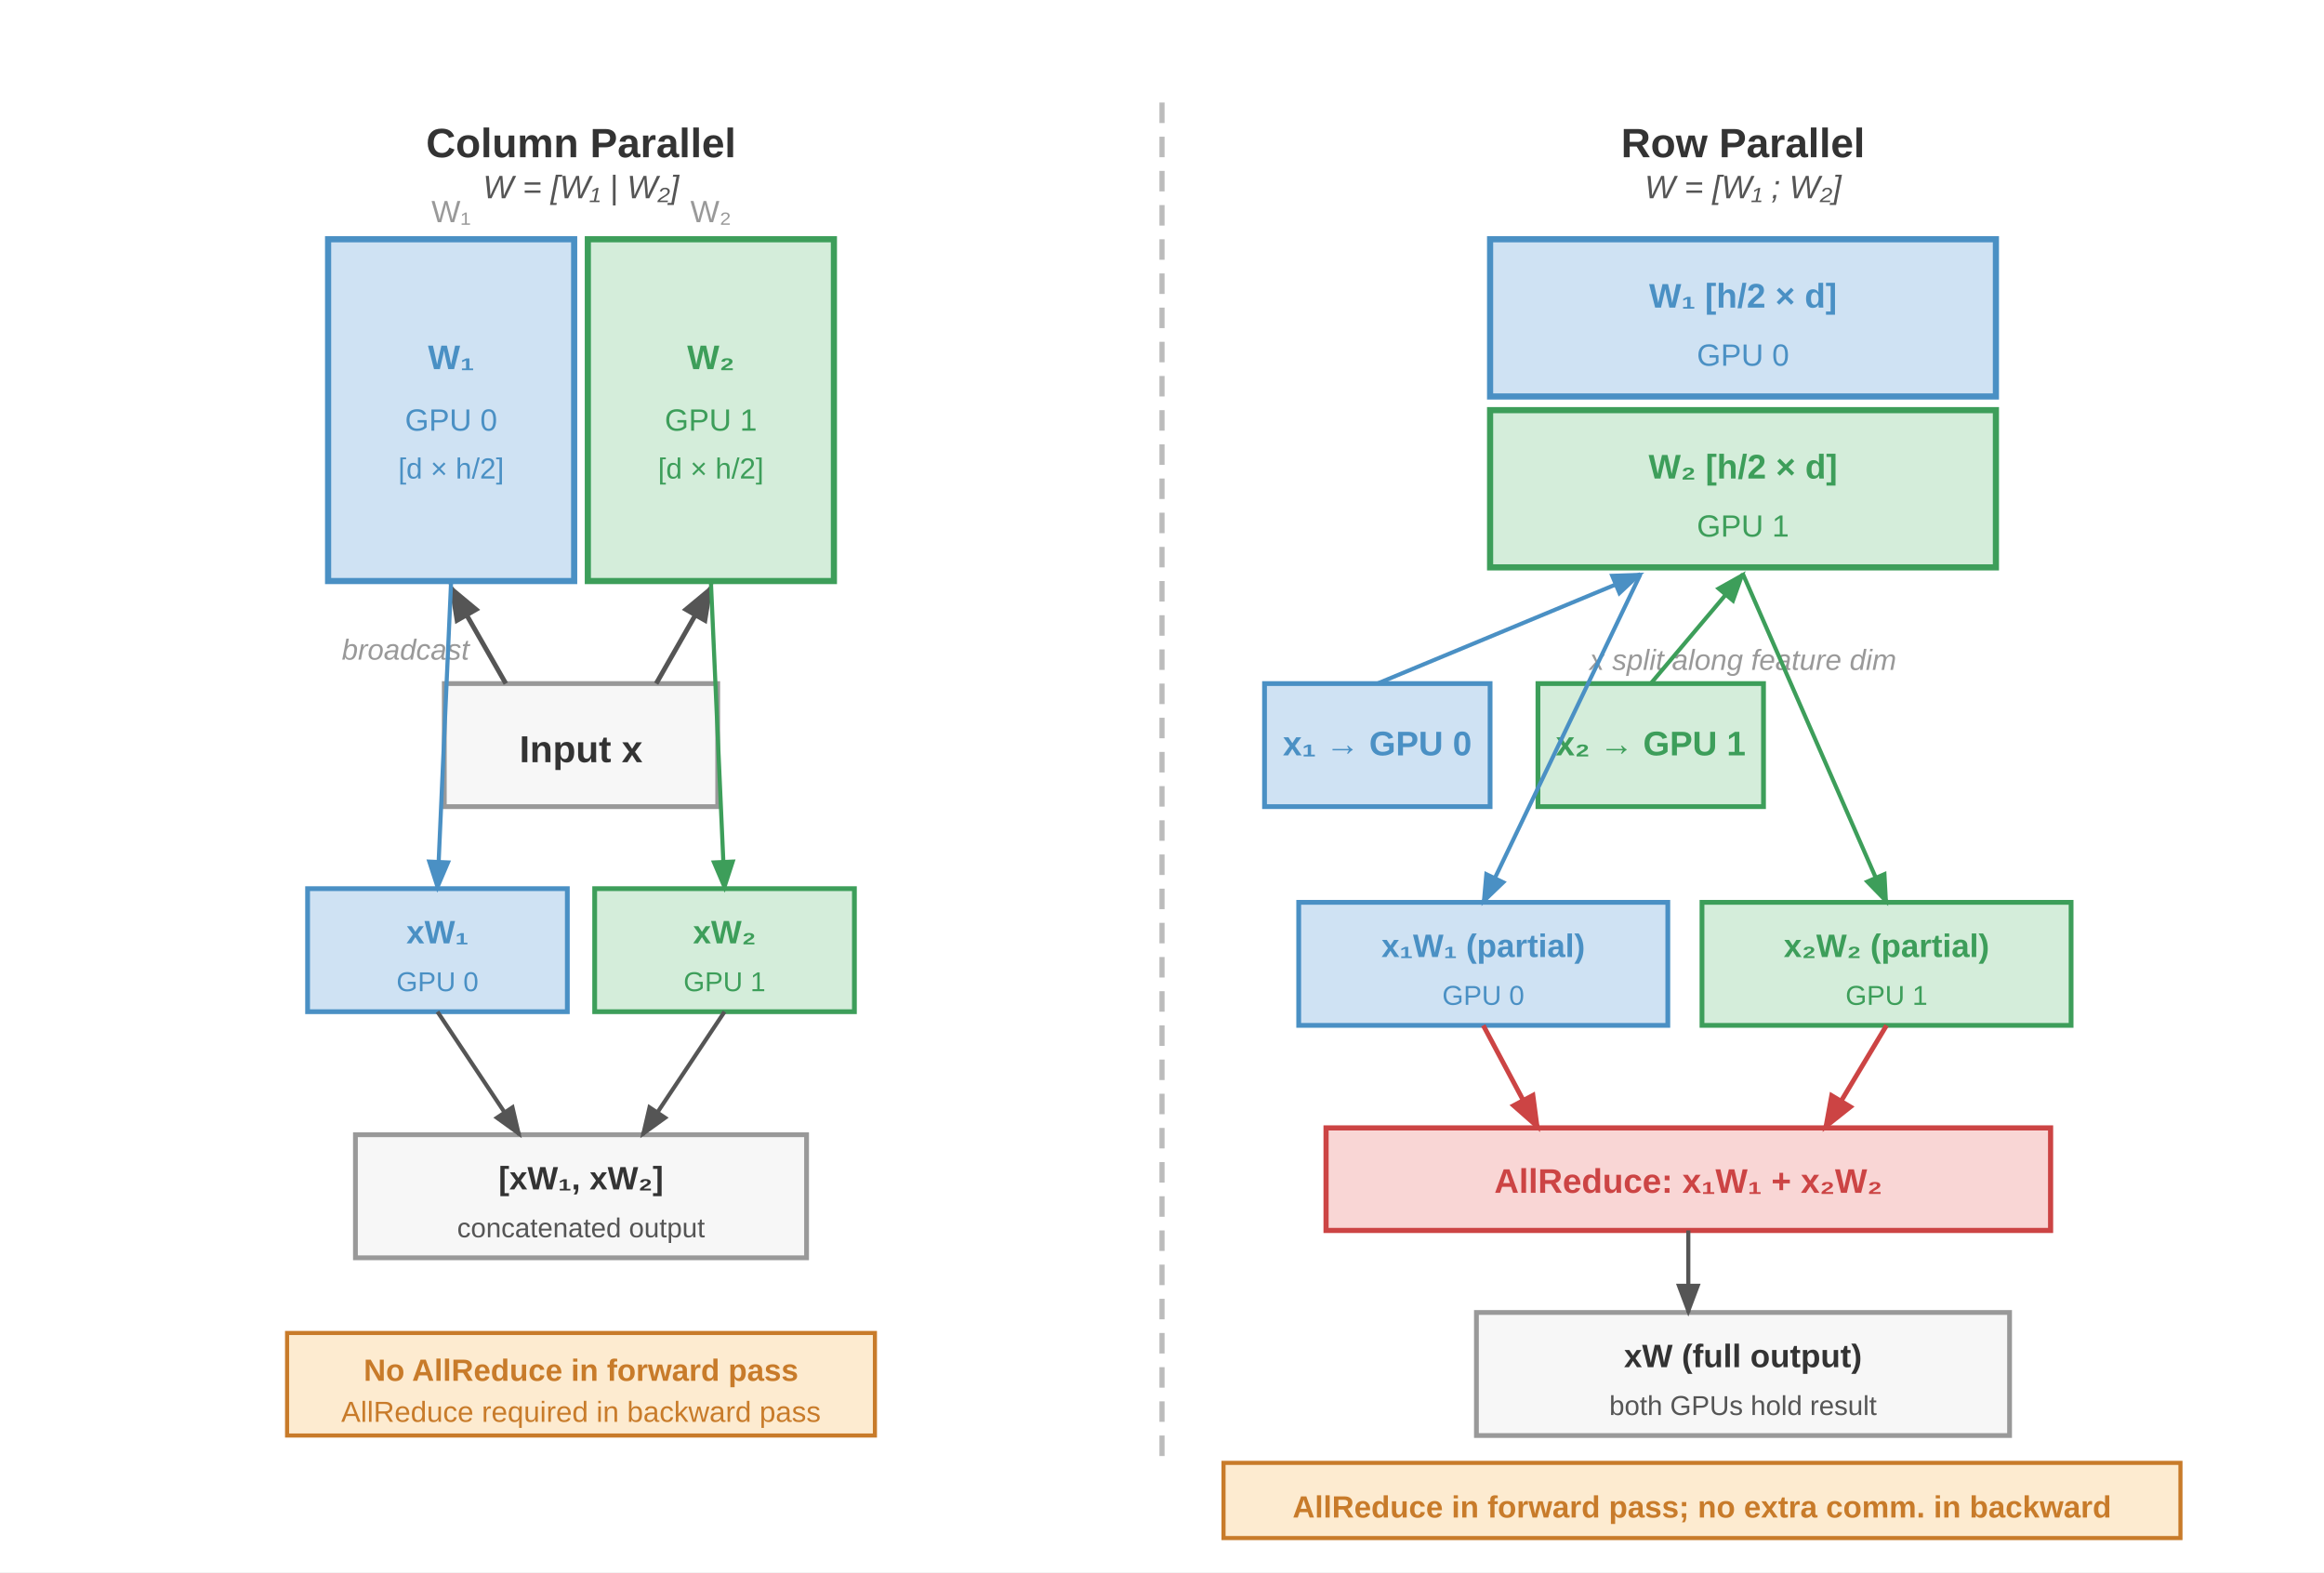
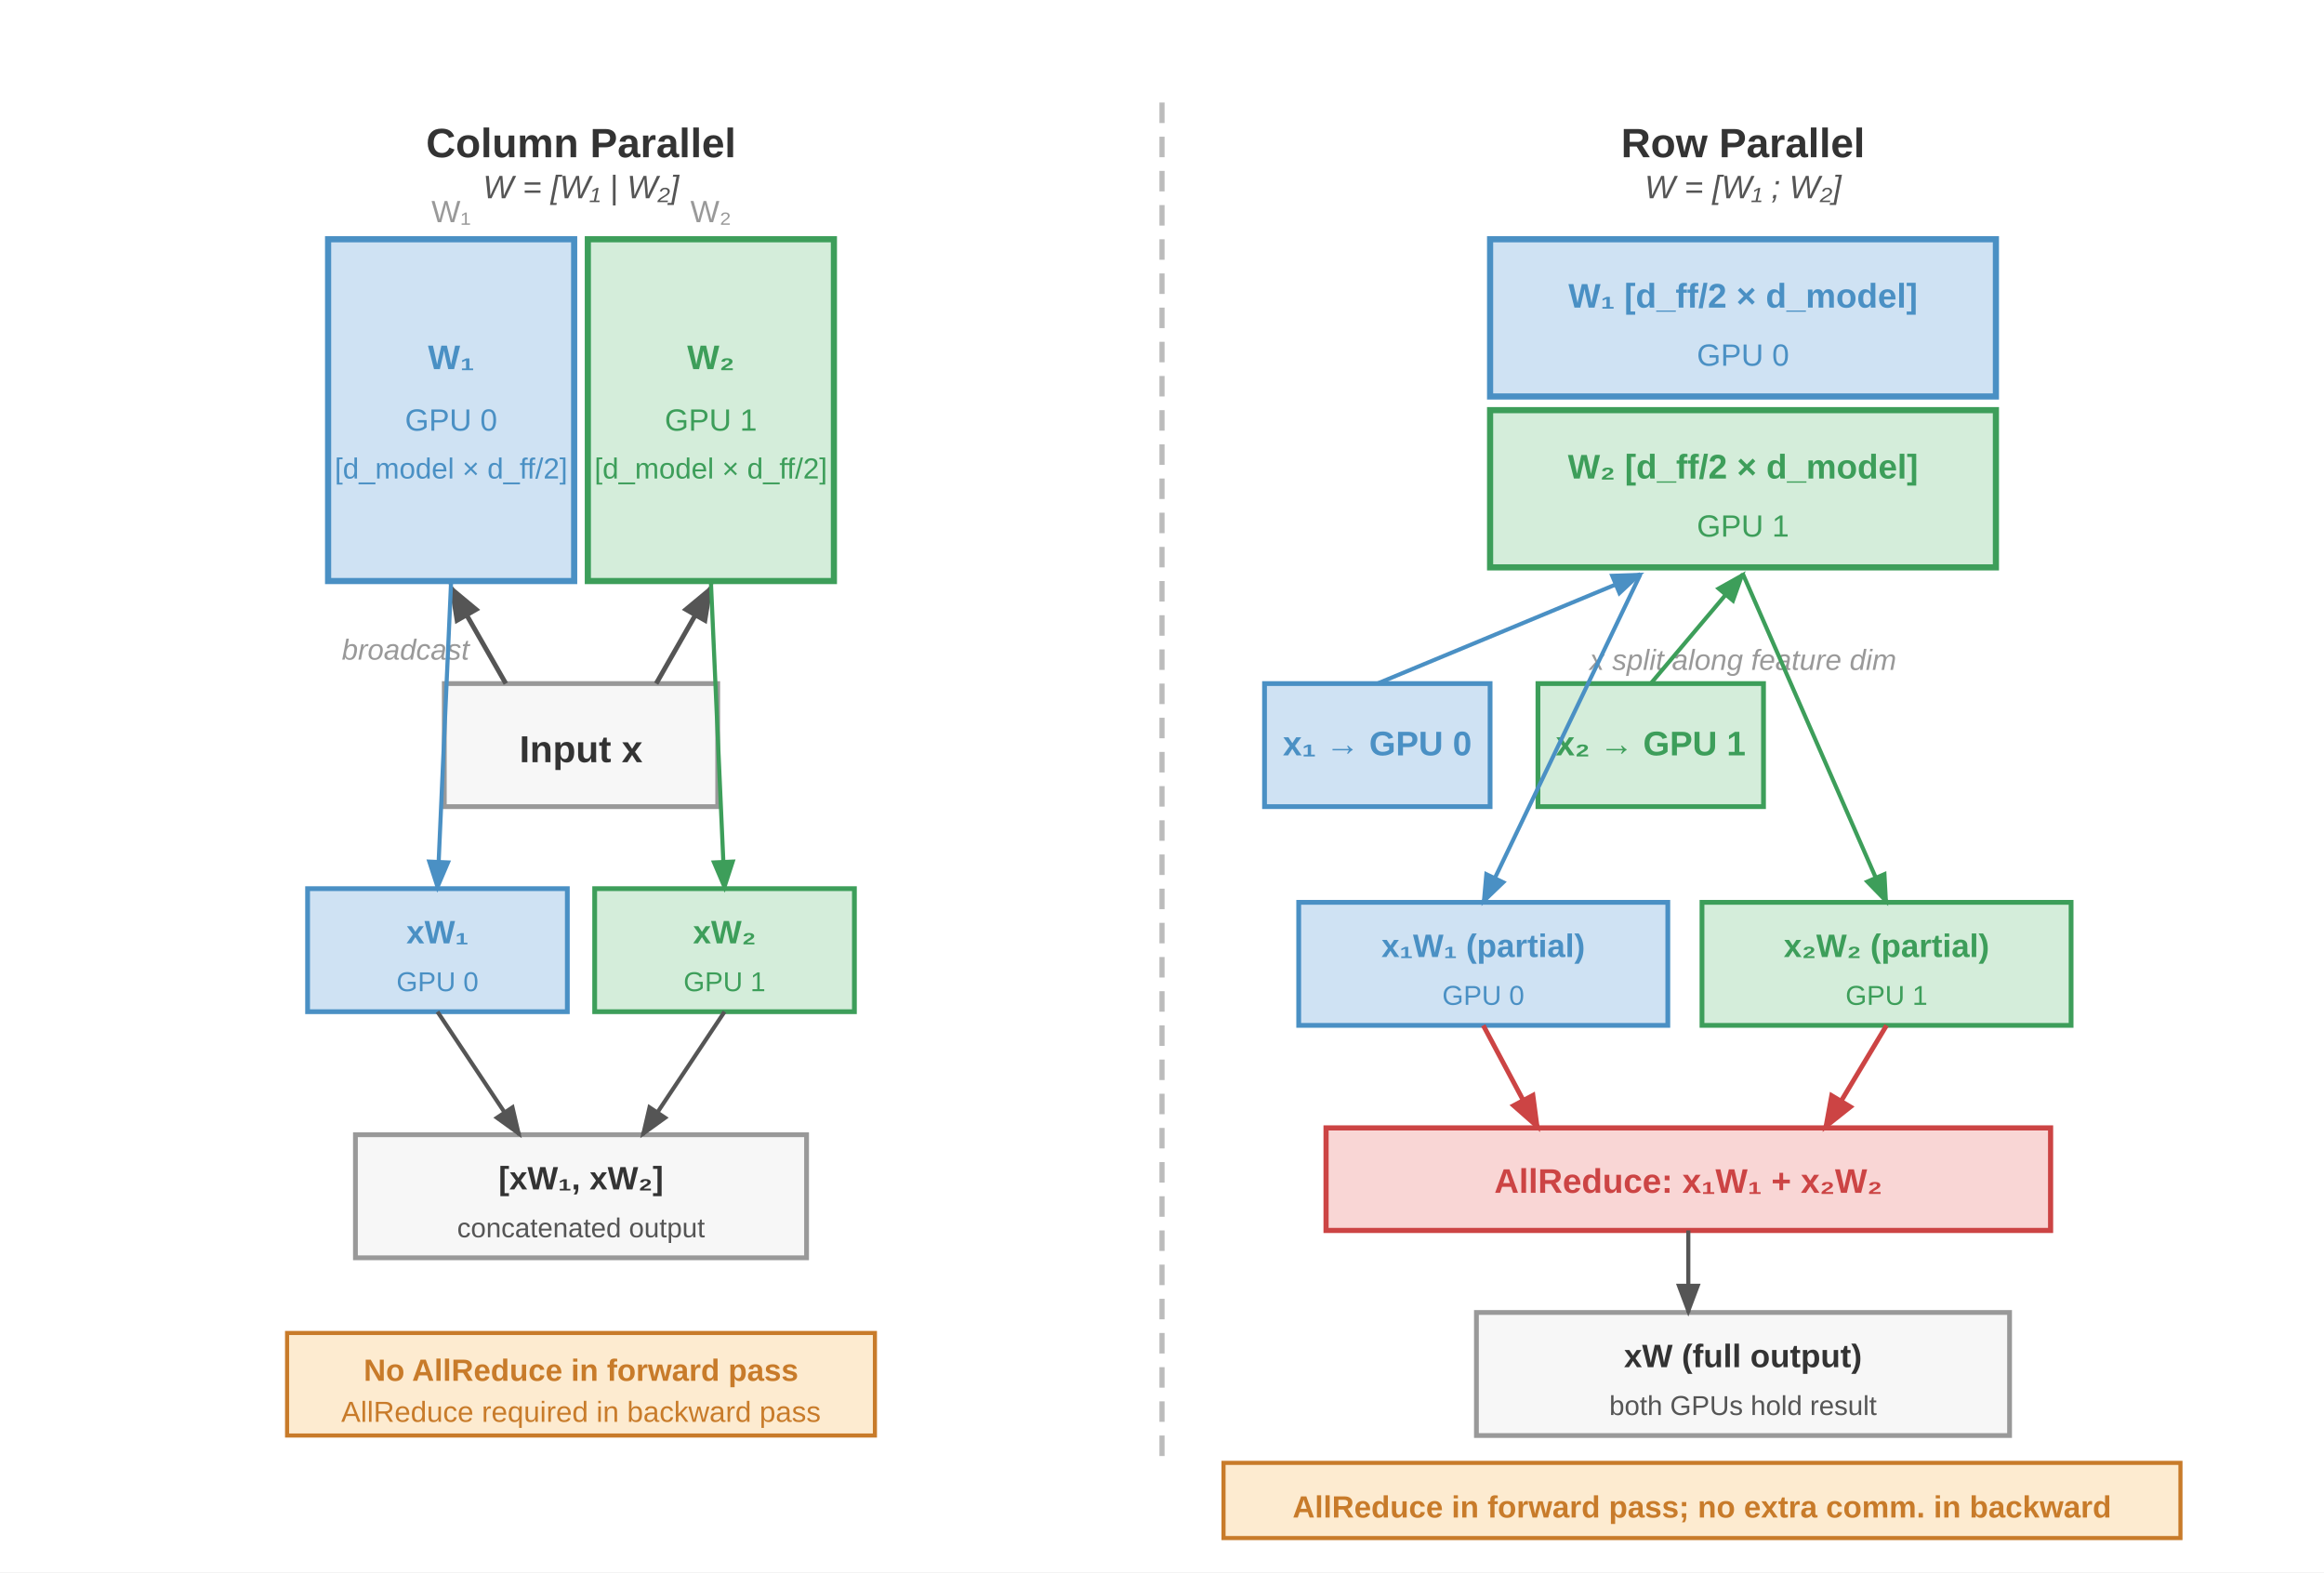
<svg xmlns="http://www.w3.org/2000/svg" font-family="Arial, Helvetica, sans-serif" viewBox="0 0 680 460">
  <defs>
    <marker id="arr" markerWidth="8" markerHeight="6" refX="7" refY="3" orient="auto">
      <path d="M0,0 L8,3 L0,6 Z" fill="#555" />
    </marker>
    <marker id="arr-blue" markerWidth="8" markerHeight="6" refX="7" refY="3" orient="auto">
      <path d="M0,0 L8,3 L0,6 Z" fill="#4a90c4" />
    </marker>
    <marker id="arr-green" markerWidth="8" markerHeight="6" refX="7" refY="3" orient="auto">
      <path d="M0,0 L8,3 L0,6 Z" fill="#3d9e5a" />
    </marker>
    <marker id="arr-red" markerWidth="8" markerHeight="6" refX="7" refY="3" orient="auto">
      <path d="M0,0 L8,3 L0,6 Z" fill="#c44" />
    </marker>
  </defs>
  <rect width="680" height="460" fill="#fff" />
  <line x1="340" y1="30" x2="340" y2="430" stroke="#bbb" stroke-width="1.5" stroke-dasharray="6,4" />
  <text x="170" y="46" font-size="12" font-weight="700" fill="#333" text-anchor="middle">Column Parallel</text>
  <rect x="96" y="70" width="72" height="100" fill="#cfe2f3" stroke="#4a90c4" stroke-width="1.8" />
  <text x="132" y="108" font-size="10" font-weight="700" fill="#4a90c4" text-anchor="middle">W₁</text>
  <text x="132" y="126" font-size="9" fill="#4a90c4" text-anchor="middle">GPU 0</text>
-   <text x="132" y="140" font-size="8.5" fill="#4a90c4" text-anchor="middle">[d × h/2]</text>
+   <text x="132" y="140" font-size="8.5" fill="#4a90c4" text-anchor="middle">[d_model × d_ff/2]</text>
  <rect x="172" y="70" width="72" height="100" fill="#d4edda" stroke="#3d9e5a" stroke-width="1.8" />
  <text x="208" y="108" font-size="10" font-weight="700" fill="#3d9e5a" text-anchor="middle">W₂</text>
  <text x="208" y="126" font-size="9" fill="#3d9e5a" text-anchor="middle">GPU 1</text>
-   <text x="208" y="140" font-size="8.5" fill="#3d9e5a" text-anchor="middle">[d × h/2]</text>
+   <text x="208" y="140" font-size="8.5" fill="#3d9e5a" text-anchor="middle">[d_model × d_ff/2]</text>
  <text x="132" y="65" font-size="9" fill="#999" text-anchor="middle">W₁</text>
  <text x="208" y="65" font-size="9" fill="#999" text-anchor="middle">W₂</text>
  <text x="170" y="58" font-size="9.5" fill="#555" text-anchor="middle" font-style="italic">W = [W₁ | W₂]</text>
  <rect x="130" y="200" width="80" height="36" fill="#f7f7f7" stroke="#999" stroke-width="1.4" />
  <text x="170" y="223" font-size="11" font-weight="700" fill="#333" text-anchor="middle">Input x</text>
  <line x1="148" y1="200" x2="132" y2="172" stroke="#555" stroke-width="1.4" marker-end="url(#arr)" />
  <line x1="192" y1="200" x2="208" y2="172" stroke="#555" stroke-width="1.4" marker-end="url(#arr)" />
  <text x="100" y="193" font-size="8.5" fill="#999" font-style="italic">broadcast</text>
  <rect x="90" y="260" width="76" height="36" fill="#cfe2f3" stroke="#4a90c4" stroke-width="1.4" />
  <text x="128" y="276" font-size="9.5" font-weight="700" fill="#4a90c4" text-anchor="middle">xW₁</text>
  <text x="128" y="290" font-size="8" fill="#4a90c4" text-anchor="middle">GPU 0</text>
  <rect x="174" y="260" width="76" height="36" fill="#d4edda" stroke="#3d9e5a" stroke-width="1.4" />
  <text x="212" y="276" font-size="9.5" font-weight="700" fill="#3d9e5a" text-anchor="middle">xW₂</text>
  <text x="212" y="290" font-size="8" fill="#3d9e5a" text-anchor="middle">GPU 1</text>
  <line x1="132" y1="170" x2="128" y2="260" stroke="#4a90c4" stroke-width="1.2" marker-end="url(#arr-blue)" />
  <line x1="208" y1="170" x2="212" y2="260" stroke="#3d9e5a" stroke-width="1.2" marker-end="url(#arr-green)" />
  <rect x="104" y="332" width="132" height="36" fill="#f7f7f7" stroke="#999" stroke-width="1.4" />
  <text x="170" y="348" font-size="9.5" font-weight="700" fill="#333" text-anchor="middle">[xW₁, xW₂]</text>
  <text x="170" y="362" font-size="8" fill="#555" text-anchor="middle">concatenated output</text>
  <line x1="128" y1="296" x2="152" y2="332" stroke="#555" stroke-width="1.2" marker-end="url(#arr)" />
  <line x1="212" y1="296" x2="188" y2="332" stroke="#555" stroke-width="1.2" marker-end="url(#arr)" />
  <rect x="84" y="390" width="172" height="30" fill="#fdebd0" stroke="#c87b2a" stroke-width="1.2" />
  <text x="170" y="404" font-size="9" font-weight="700" fill="#c87b2a" text-anchor="middle">No AllReduce in forward pass</text>
  <text x="170" y="416" font-size="8.5" fill="#c87b2a" text-anchor="middle">AllReduce required in backward pass</text>
  <text x="510" y="46" font-size="12" font-weight="700" fill="#333" text-anchor="middle">Row Parallel</text>
  <rect x="436" y="70" width="148" height="46" fill="#cfe2f3" stroke="#4a90c4" stroke-width="1.8" />
-   <text x="510" y="90" font-size="10" font-weight="700" fill="#4a90c4" text-anchor="middle">W₁  [h/2 × d]</text>
+   <text x="510" y="90" font-size="10" font-weight="700" fill="#4a90c4" text-anchor="middle">W₁  [d_ff/2 × d_model]</text>
  <text x="510" y="107" font-size="9" fill="#4a90c4" text-anchor="middle">GPU 0</text>
  <rect x="436" y="120" width="148" height="46" fill="#d4edda" stroke="#3d9e5a" stroke-width="1.8" />
-   <text x="510" y="140" font-size="10" font-weight="700" fill="#3d9e5a" text-anchor="middle">W₂  [h/2 × d]</text>
+   <text x="510" y="140" font-size="10" font-weight="700" fill="#3d9e5a" text-anchor="middle">W₂  [d_ff/2 × d_model]</text>
  <text x="510" y="157" font-size="9" fill="#3d9e5a" text-anchor="middle">GPU 1</text>
  <text x="510" y="58" font-size="9.5" fill="#555" text-anchor="middle" font-style="italic">W = [W₁ ; W₂]</text>
  <rect x="370" y="200" width="66" height="36" fill="#cfe2f3" stroke="#4a90c4" stroke-width="1.4" />
  <text x="403" y="221" font-size="10" font-weight="700" fill="#4a90c4" text-anchor="middle">x₁ → GPU 0</text>
  <rect x="450" y="200" width="66" height="36" fill="#d4edda" stroke="#3d9e5a" stroke-width="1.4" />
  <text x="483" y="221" font-size="10" font-weight="700" fill="#3d9e5a" text-anchor="middle">x₂ → GPU 1</text>
  <text x="510" y="196" font-size="8.5" fill="#999" text-anchor="middle" font-style="italic">x split along feature dim</text>
  <line x1="403" y1="200" x2="480" y2="168" stroke="#4a90c4" stroke-width="1.2" marker-end="url(#arr-blue)" />
  <line x1="483" y1="200" x2="510" y2="168" stroke="#3d9e5a" stroke-width="1.2" marker-end="url(#arr-green)" />
  <rect x="380" y="264" width="108" height="36" fill="#cfe2f3" stroke="#4a90c4" stroke-width="1.4" />
  <text x="434" y="280" font-size="9.5" font-weight="700" fill="#4a90c4" text-anchor="middle">x₁W₁  (partial)</text>
  <text x="434" y="294" font-size="8" fill="#4a90c4" text-anchor="middle">GPU 0</text>
  <rect x="498" y="264" width="108" height="36" fill="#d4edda" stroke="#3d9e5a" stroke-width="1.4" />
  <text x="552" y="280" font-size="9.5" font-weight="700" fill="#3d9e5a" text-anchor="middle">x₂W₂  (partial)</text>
  <text x="552" y="294" font-size="8" fill="#3d9e5a" text-anchor="middle">GPU 1</text>
  <line x1="480" y1="168" x2="434" y2="264" stroke="#4a90c4" stroke-width="1.2" marker-end="url(#arr-blue)" />
  <line x1="510" y1="168" x2="552" y2="264" stroke="#3d9e5a" stroke-width="1.2" marker-end="url(#arr-green)" />
  <rect x="388" y="330" width="212" height="30" fill="#f9d6d5" stroke="#c44" stroke-width="1.5" />
  <text x="494" y="349" font-size="10" font-weight="700" fill="#c44" text-anchor="middle">AllReduce: x₁W₁ + x₂W₂</text>
  <line x1="434" y1="300" x2="450" y2="330" stroke="#c44" stroke-width="1.4" marker-end="url(#arr-red)" />
  <line x1="552" y1="300" x2="534" y2="330" stroke="#c44" stroke-width="1.4" marker-end="url(#arr-red)" />
  <rect x="432" y="384" width="156" height="36" fill="#f7f7f7" stroke="#999" stroke-width="1.4" />
  <text x="510" y="400" font-size="9.5" font-weight="700" fill="#333" text-anchor="middle">xW  (full output)</text>
  <text x="510" y="414" font-size="8" fill="#555" text-anchor="middle">both GPUs hold result</text>
  <line x1="494" y1="360" x2="494" y2="384" stroke="#555" stroke-width="1.2" marker-end="url(#arr)" />
  <rect x="358" y="428" width="280" height="22" fill="#fdebd0" stroke="#c87b2a" stroke-width="1.2" />
  <text x="498" y="444" font-size="9" font-weight="700" fill="#c87b2a" text-anchor="middle">AllReduce in forward pass; no extra comm. in backward</text>
</svg>
